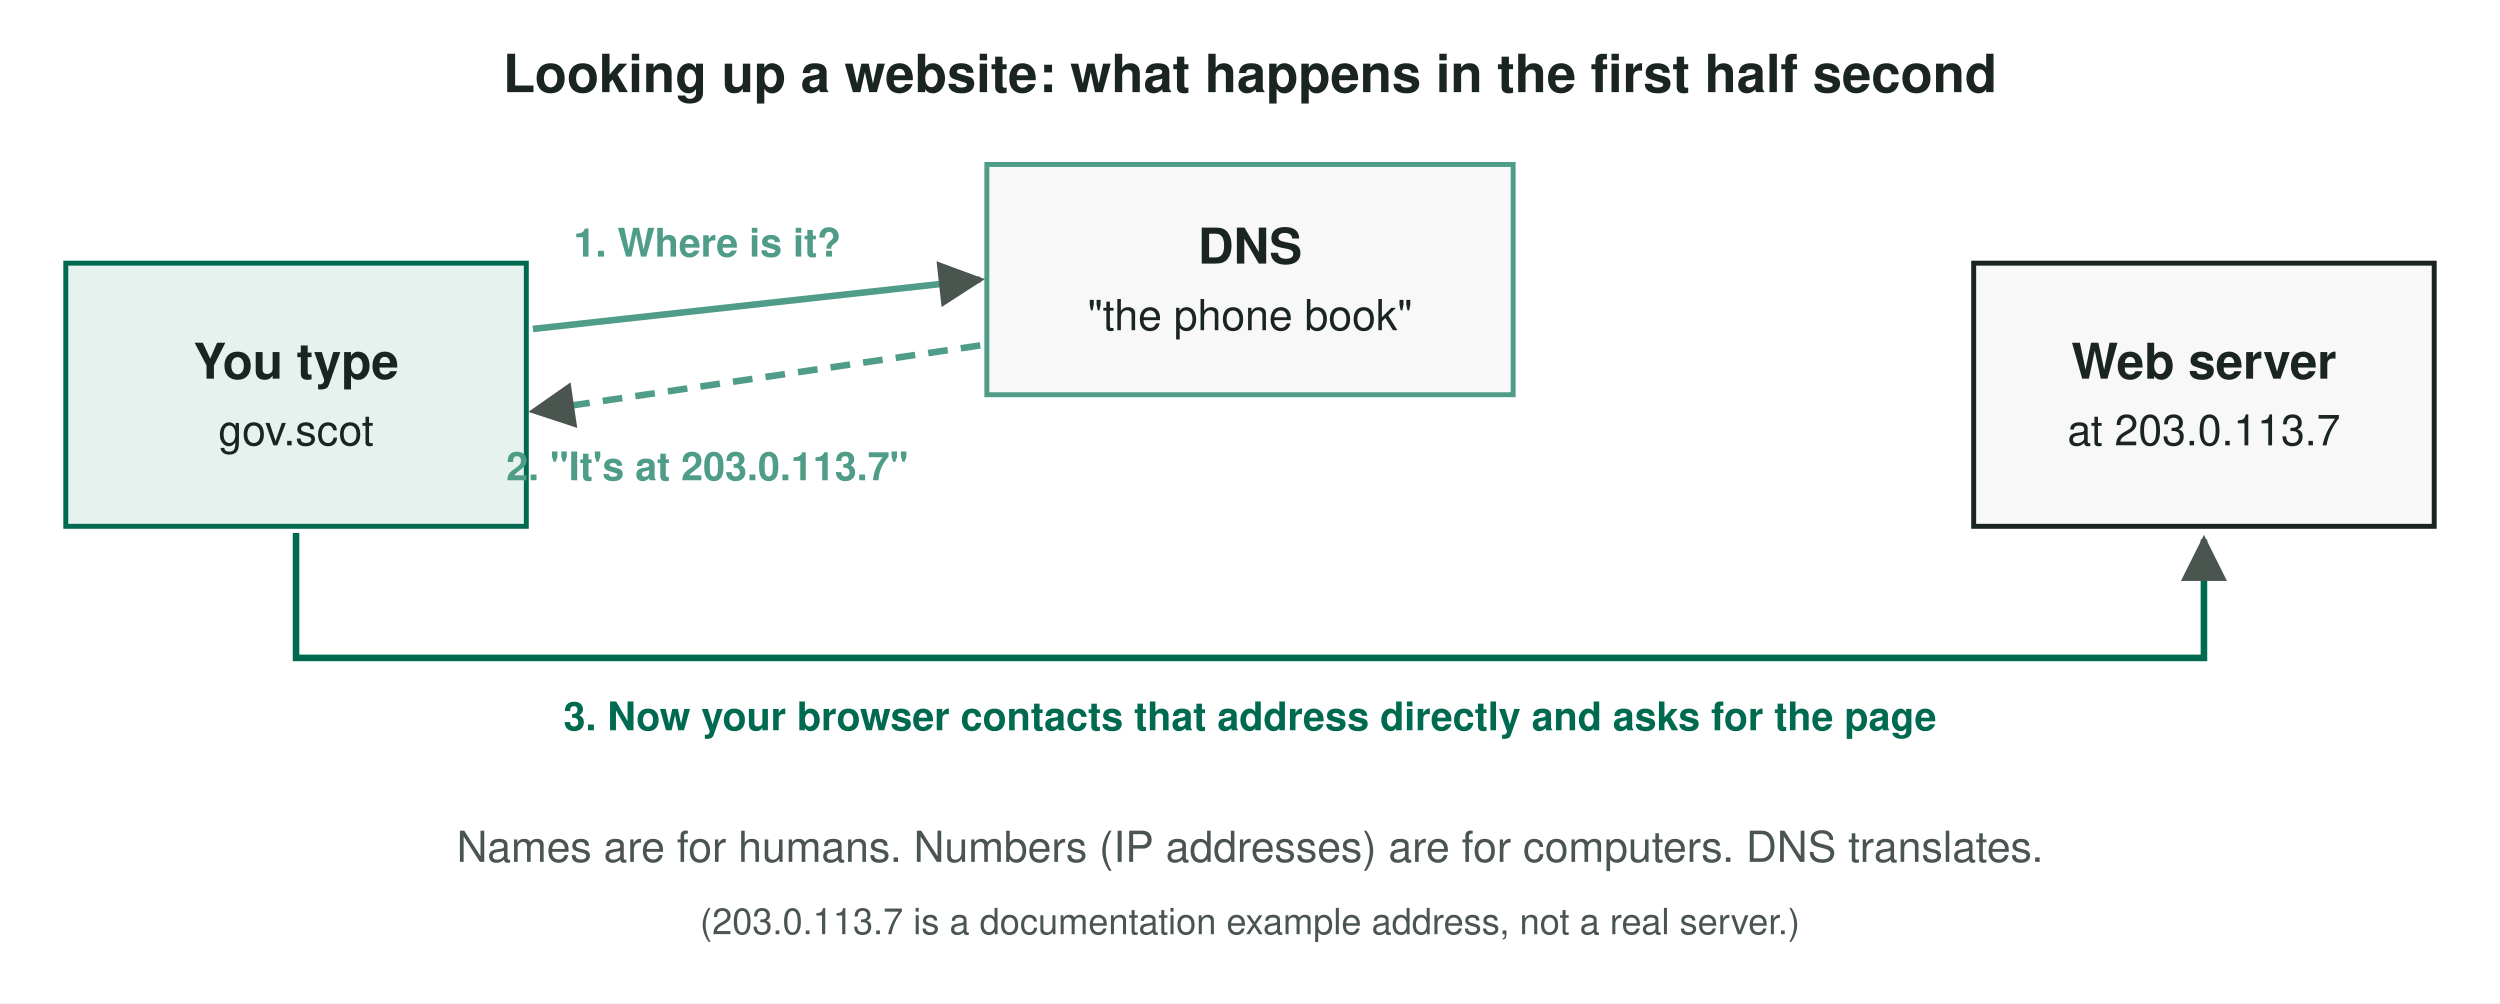
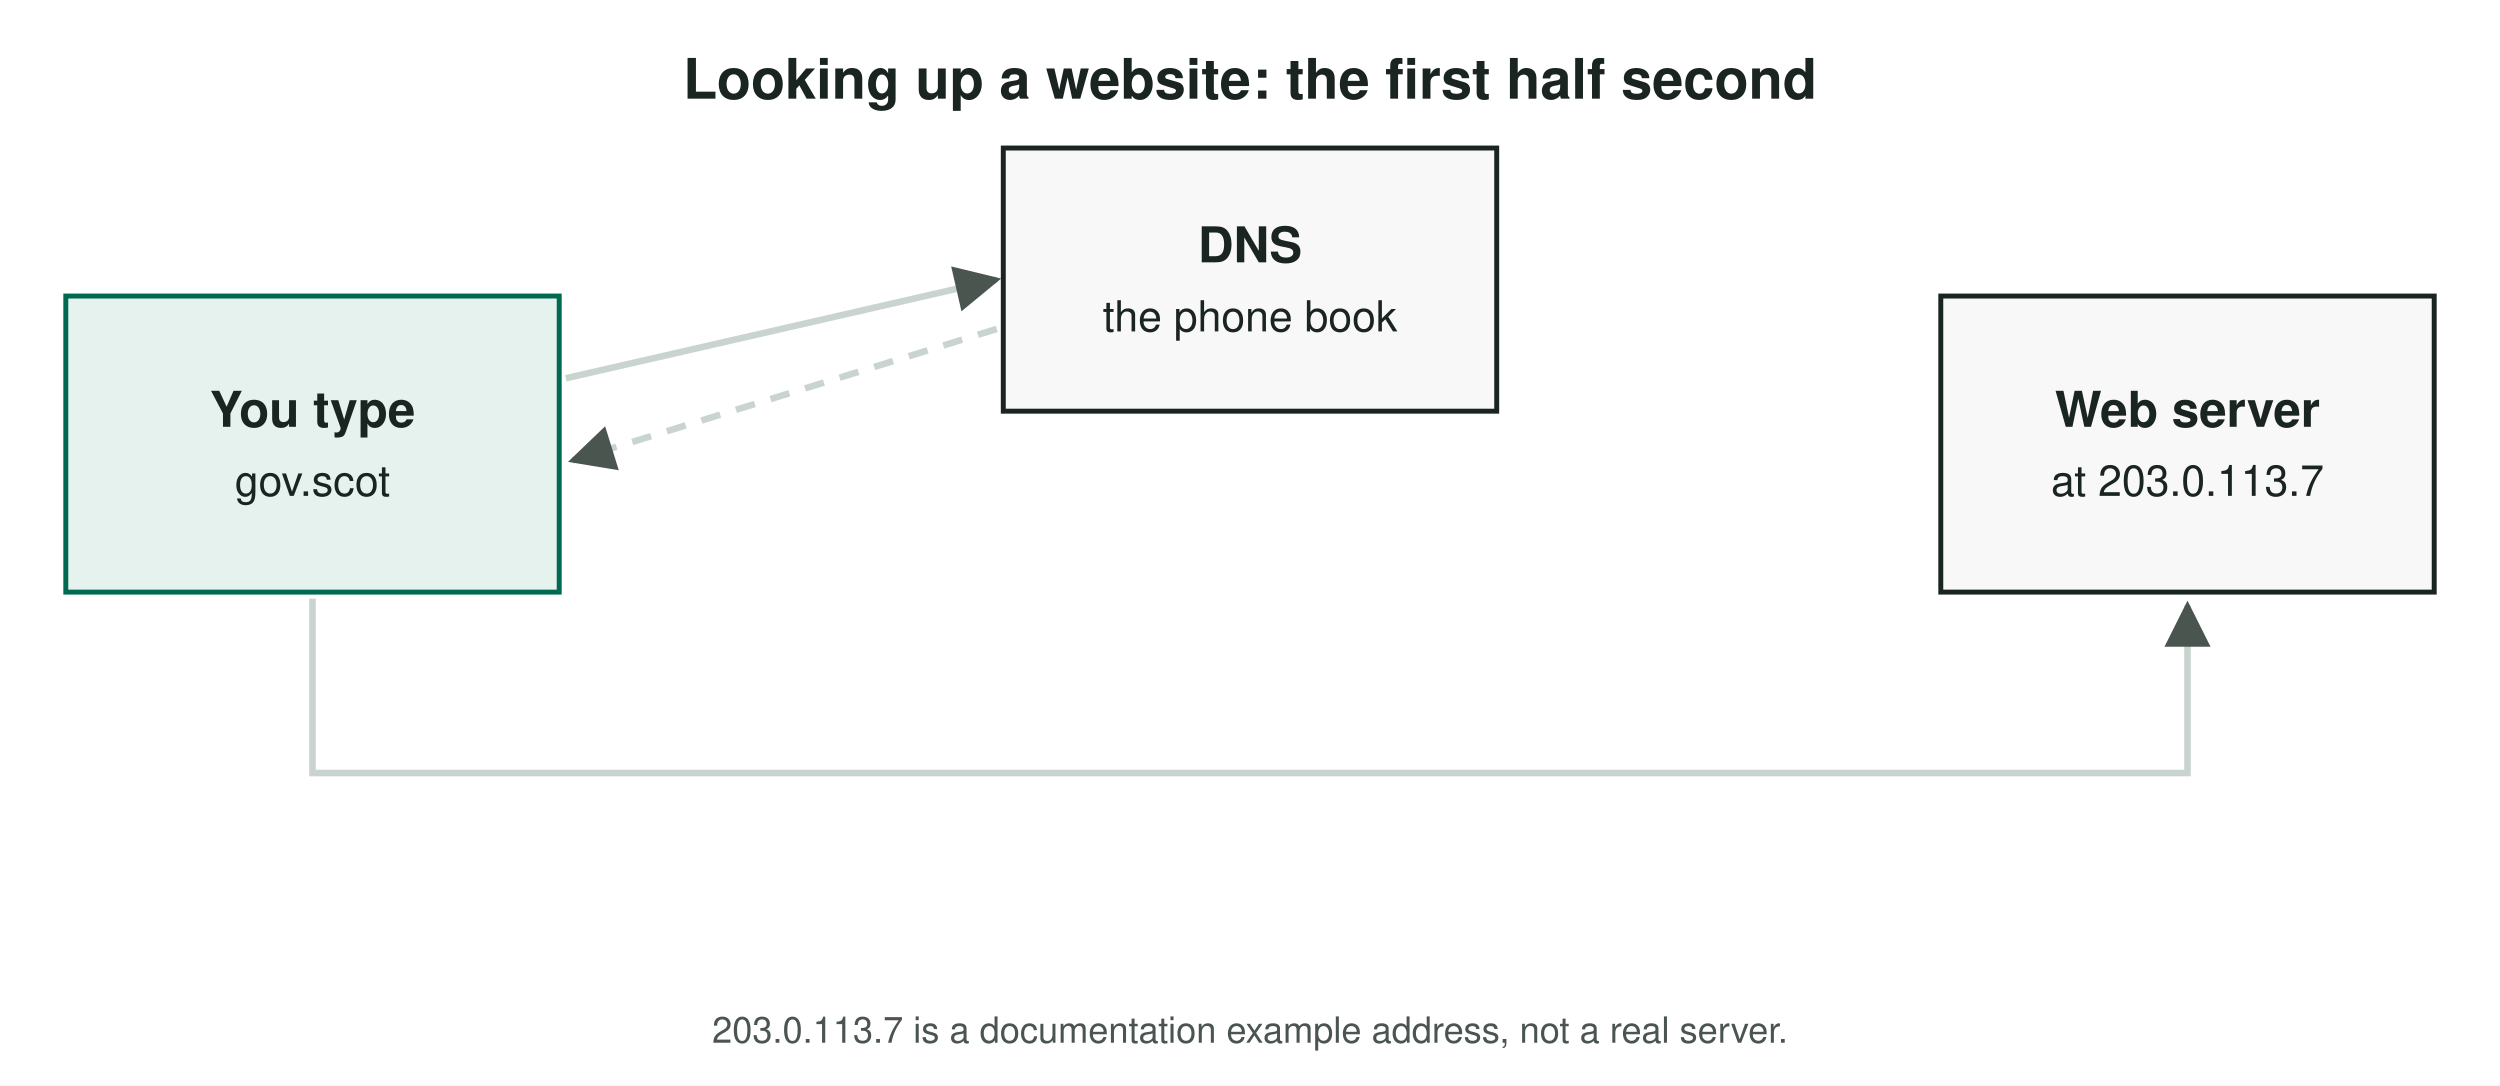
- <svg xmlns="http://www.w3.org/2000/svg" viewBox="0 0 760 305" role="img" aria-label="DNS translates a website name into an IP address" font-family="-apple-system,BlinkMacSystemFont,Segoe UI,Helvetica,Arial,sans-serif">
+ <svg xmlns="http://www.w3.org/2000/svg" viewBox="0 0 760 330" role="img" aria-label="DNS translates a website name into an IP address, then the browser contacts that address">
+   <style>text{font-family:-apple-system,BlinkMacSystemFont,"Segoe UI",Helvetica,Arial,sans-serif}@media (prefers-reduced-motion:reduce){.dot,.hl{display:none}.slot{display:none}.fd{animation:none!important;opacity:1!important}}@keyframes hl1{0%{opacity:0}13%{opacity:0}14.5%{opacity:0.16}27%{opacity:0.16}28.5%{opacity:0}100%{opacity:0}}@keyframes hl2{0%{opacity:0}56%{opacity:0}57.5%{opacity:0.16}70%{opacity:0.16}71.5%{opacity:0}100%{opacity:0}}@keyframes mv3{0%{opacity:0;transform:translate(172px,115px)}4.95%{opacity:0;transform:translate(172px,115px)}5%{opacity:1;transform:translate(172px,115px)}20%{opacity:1;transform:translate(303px,85px)}20.8%{opacity:0;transform:translate(303px,85px)}100%{opacity:0;transform:translate(303px,85px)}}@keyframes mv4{0%{opacity:0;transform:translate(303px,100px)}28.95%{opacity:0;transform:translate(303px,100px)}29%{opacity:1;transform:translate(303px,100px)}44%{opacity:1;transform:translate(174px,140px)}44.8%{opacity:0;transform:translate(174px,140px)}100%{opacity:0;transform:translate(174px,140px)}}@keyframes mv5{0%{opacity:0;transform:translate(95px,182px)}51.95%{opacity:0;transform:translate(95px,182px)}52%{opacity:1;transform:translate(95px,182px)}53.89%{opacity:1;transform:translate(95px,235px)}74.18%{opacity:1;transform:translate(665px,235px)}76%{opacity:1;transform:translate(665px,184px)}76.8%{opacity:0;transform:translate(665px,184px)}100%{opacity:0;transform:translate(665px,184px)}}@keyframes mv6{0%{opacity:0;transform:translate(665px,184px)}79.95%{opacity:0;transform:translate(665px,184px)}80%{opacity:1;transform:translate(665px,184px)}81.14%{opacity:1;transform:translate(665px,235px)}93.86%{opacity:1;transform:translate(95px,235px)}95%{opacity:1;transform:translate(95px,184px)}95.8%{opacity:0;transform:translate(95px,184px)}100%{opacity:0;transform:translate(95px,184px)}}@keyframes lb7{0%{opacity:0}4%{opacity:0}5%{opacity:1}25%{opacity:1}26%{opacity:0}100%{opacity:0}}@keyframes lb8{0%{opacity:0}28%{opacity:0}29%{opacity:1}47%{opacity:1}48%{opacity:0}100%{opacity:0}}@keyframes lb9{0%{opacity:0}51%{opacity:0}52%{opacity:1}77%{opacity:1}78%{opacity:0}100%{opacity:0}}@keyframes lb10{0%{opacity:0}79%{opacity:0}80%{opacity:1}96%{opacity:1}97%{opacity:0}100%{opacity:0}}</style>
  <defs>
-     <marker id="a" viewBox="0 0 10 10" refX="9" refY="5" markerWidth="7" markerHeight="7" orient="auto-start-reverse">
+     <marker id="ah" viewBox="0 0 10 10" refX="9" refY="5" markerWidth="7" markerHeight="7" orient="auto">
      <path d="M0 0L10 5L0 10z" fill="#4a5550" />
    </marker>
  </defs>
-   <rect width="760" height="305" fill="#fff" />
-   <text x="380" y="28" text-anchor="middle" font-size="16" font-weight="700" fill="#1a2420">Looking up a website: what happens in the first half second</text>
-   <rect x="20" y="80" width="140" height="80" rx="0" fill="#e6f2ee" stroke="#006A51" stroke-width="1.5" />
-   <text x="90.0" y="115.125" text-anchor="middle" font-size="15" font-weight="700" fill="#1a2420">You type</text>
-   <text x="90.0" y="135.375" text-anchor="middle" font-size="13" font-weight="400" fill="#1a2420">gov.scot</text>
-   <rect x="300" y="50" width="160" height="70" rx="0" fill="#f7f8f7" stroke="#4f9c88" stroke-width="1.5" />
-   <text x="380.0" y="80.125" text-anchor="middle" font-size="15" font-weight="700" fill="#1a2420">DNS</text>
-   <text x="380.0" y="100.375" text-anchor="middle" font-size="13" font-weight="400" fill="#1a2420">"the phone book"</text>
-   <rect x="600" y="80" width="140" height="80" rx="0" fill="#f7f8f7" stroke="#1a2420" stroke-width="1.5" />
-   <text x="670.0" y="115.125" text-anchor="middle" font-size="15" font-weight="700" fill="#1a2420">Web server</text>
-   <text x="670.0" y="135.375" text-anchor="middle" font-size="13" font-weight="400" fill="#1a2420">at 203.0.113.7</text>
-   <line x1="162" y1="100" x2="298" y2="85" stroke="#4f9c88" stroke-width="2" marker-end="url(#a)" />
-   <text x="215" y="78" text-anchor="middle" font-size="12" font-weight="700" fill="#4f9c88">1. Where is it?</text>
-   <line x1="298" y1="105" x2="162" y2="125" stroke="#4f9c88" stroke-width="2" stroke-dasharray="6 4" marker-end="url(#a)" />
-   <text x="215" y="146" text-anchor="middle" font-size="12" font-weight="700" fill="#4f9c88">2. "It's at 203.0.113.7"</text>
-   <polyline points="90,162 90,200 670,200 670,164" fill="none" stroke="#006A51" stroke-width="2" marker-end="url(#a)" />
-   <text x="380" y="222" text-anchor="middle" font-size="12" font-weight="700" fill="#006A51">3. Now your browser contacts that address directly and asks for the page</text>
-   <text x="380" y="262" text-anchor="middle" font-size="13" font-weight="400" fill="#4a5550">Names are for humans. Numbers (IP addresses) are for computers. DNS translates.</text>
-   <text x="380" y="284" text-anchor="middle" font-size="11" font-weight="400" fill="#4a5550">(203.0.113.7 is a documentation example address, not a real server.)</text>
+   <rect width="760" height="330" fill="#fff" />
+   <text x="380.0" y="30" text-anchor="middle" font-size="17" font-weight="700" fill="#1a2420">Looking up a website: the first half second</text>
+   <rect x="20" y="90" width="150" height="90" fill="#e6f2ee" stroke="#006A51" stroke-width="1.5" />
+   <text x="95.0" y="129.75" text-anchor="middle" font-size="15" font-weight="700" fill="#1a2420">You type</text>
+   <text x="95.0" y="150.75" text-anchor="middle" font-size="13" font-weight="400" fill="#1a2420">gov.scot</text>
+   <rect x="305" y="45" width="150" height="80" fill="#f7f8f7" stroke="#1a2420" stroke-width="1.5" />
+   <text x="380.0" y="79.75" text-anchor="middle" font-size="15" font-weight="700" fill="#1a2420">DNS</text>
+   <text x="380.0" y="100.75" text-anchor="middle" font-size="13" font-weight="400" fill="#1a2420">the phone book</text>
+   <rect x="590" y="90" width="150" height="90" fill="#f7f8f7" stroke="#1a2420" stroke-width="1.5" />
+   <text x="665.0" y="129.75" text-anchor="middle" font-size="15" font-weight="700" fill="#1a2420">Web server</text>
+   <text x="665.0" y="150.75" text-anchor="middle" font-size="13" font-weight="400" fill="#1a2420">at 203.0.113.7</text>
+   <polyline points="172,115 303,85" fill="none" stroke="#c9d4cf" stroke-width="2" marker-end="url(#ah)" />
+   <polyline points="303,100 174,140" fill="none" stroke="#c9d4cf" stroke-width="2" stroke-dasharray="6 5" marker-end="url(#ah)" />
+   <polyline points="95,182 95,235 665,235 665,184" fill="none" stroke="#c9d4cf" stroke-width="2" marker-end="url(#ah)" />
+   <rect class="hl" x="305" y="45" width="150" height="80" fill="#006A51" style="opacity:0;animation:hl1 12s linear infinite" />
+   <rect class="hl" x="590" y="90" width="150" height="90" fill="#006A51" style="opacity:0;animation:hl2 12s linear infinite" />
+   <g class="dot" style="opacity:0;animation:mv3 12s linear infinite">
+     <rect x="-7.0" y="-7.0" width="14" height="14" fill="#006A51" />
+   </g>
+   <g class="dot" style="opacity:0;animation:mv4 12s linear infinite">
+     <rect x="-7.0" y="-7.0" width="14" height="14" fill="#1a2420" />
+   </g>
+   <g class="dot" style="opacity:0;animation:mv5 12s linear infinite">
+     <rect x="-7.0" y="-7.0" width="14" height="14" fill="#006A51" />
+   </g>
+   <g class="dot" style="opacity:0;animation:mv6 12s linear infinite">
+     <rect x="-7.0" y="-7.0" width="14" height="14" fill="#1a2420" />
+   </g>
+   <text class="lab slot" x="380" y="285" text-anchor="middle" font-size="14" font-weight="700" fill="#006A51" style="opacity:0;animation:lb7 12s linear infinite">1. Your device asks DNS: "where is gov.scot?"</text>
+   <text class="lab slot" x="380" y="285" text-anchor="middle" font-size="14" font-weight="700" fill="#1a2420" style="opacity:0;animation:lb8 12s linear infinite">2. DNS answers: "it is at 203.0.113.7"</text>
+   <text class="lab slot" x="380" y="285" text-anchor="middle" font-size="14" font-weight="700" fill="#006A51" style="opacity:0;animation:lb9 12s linear infinite">3. Your device contacts that address and asks for the page</text>
+   <text class="lab slot" x="380" y="285" text-anchor="middle" font-size="14" font-weight="700" fill="#1a2420" style="opacity:0;animation:lb10 12s linear infinite">4. The page comes back and your browser shows it</text>
+   <text x="380" y="317" text-anchor="middle" font-size="11" font-weight="400" fill="#4a5550">203.0.113.7 is a documentation example address, not a real server.</text>
</svg>
